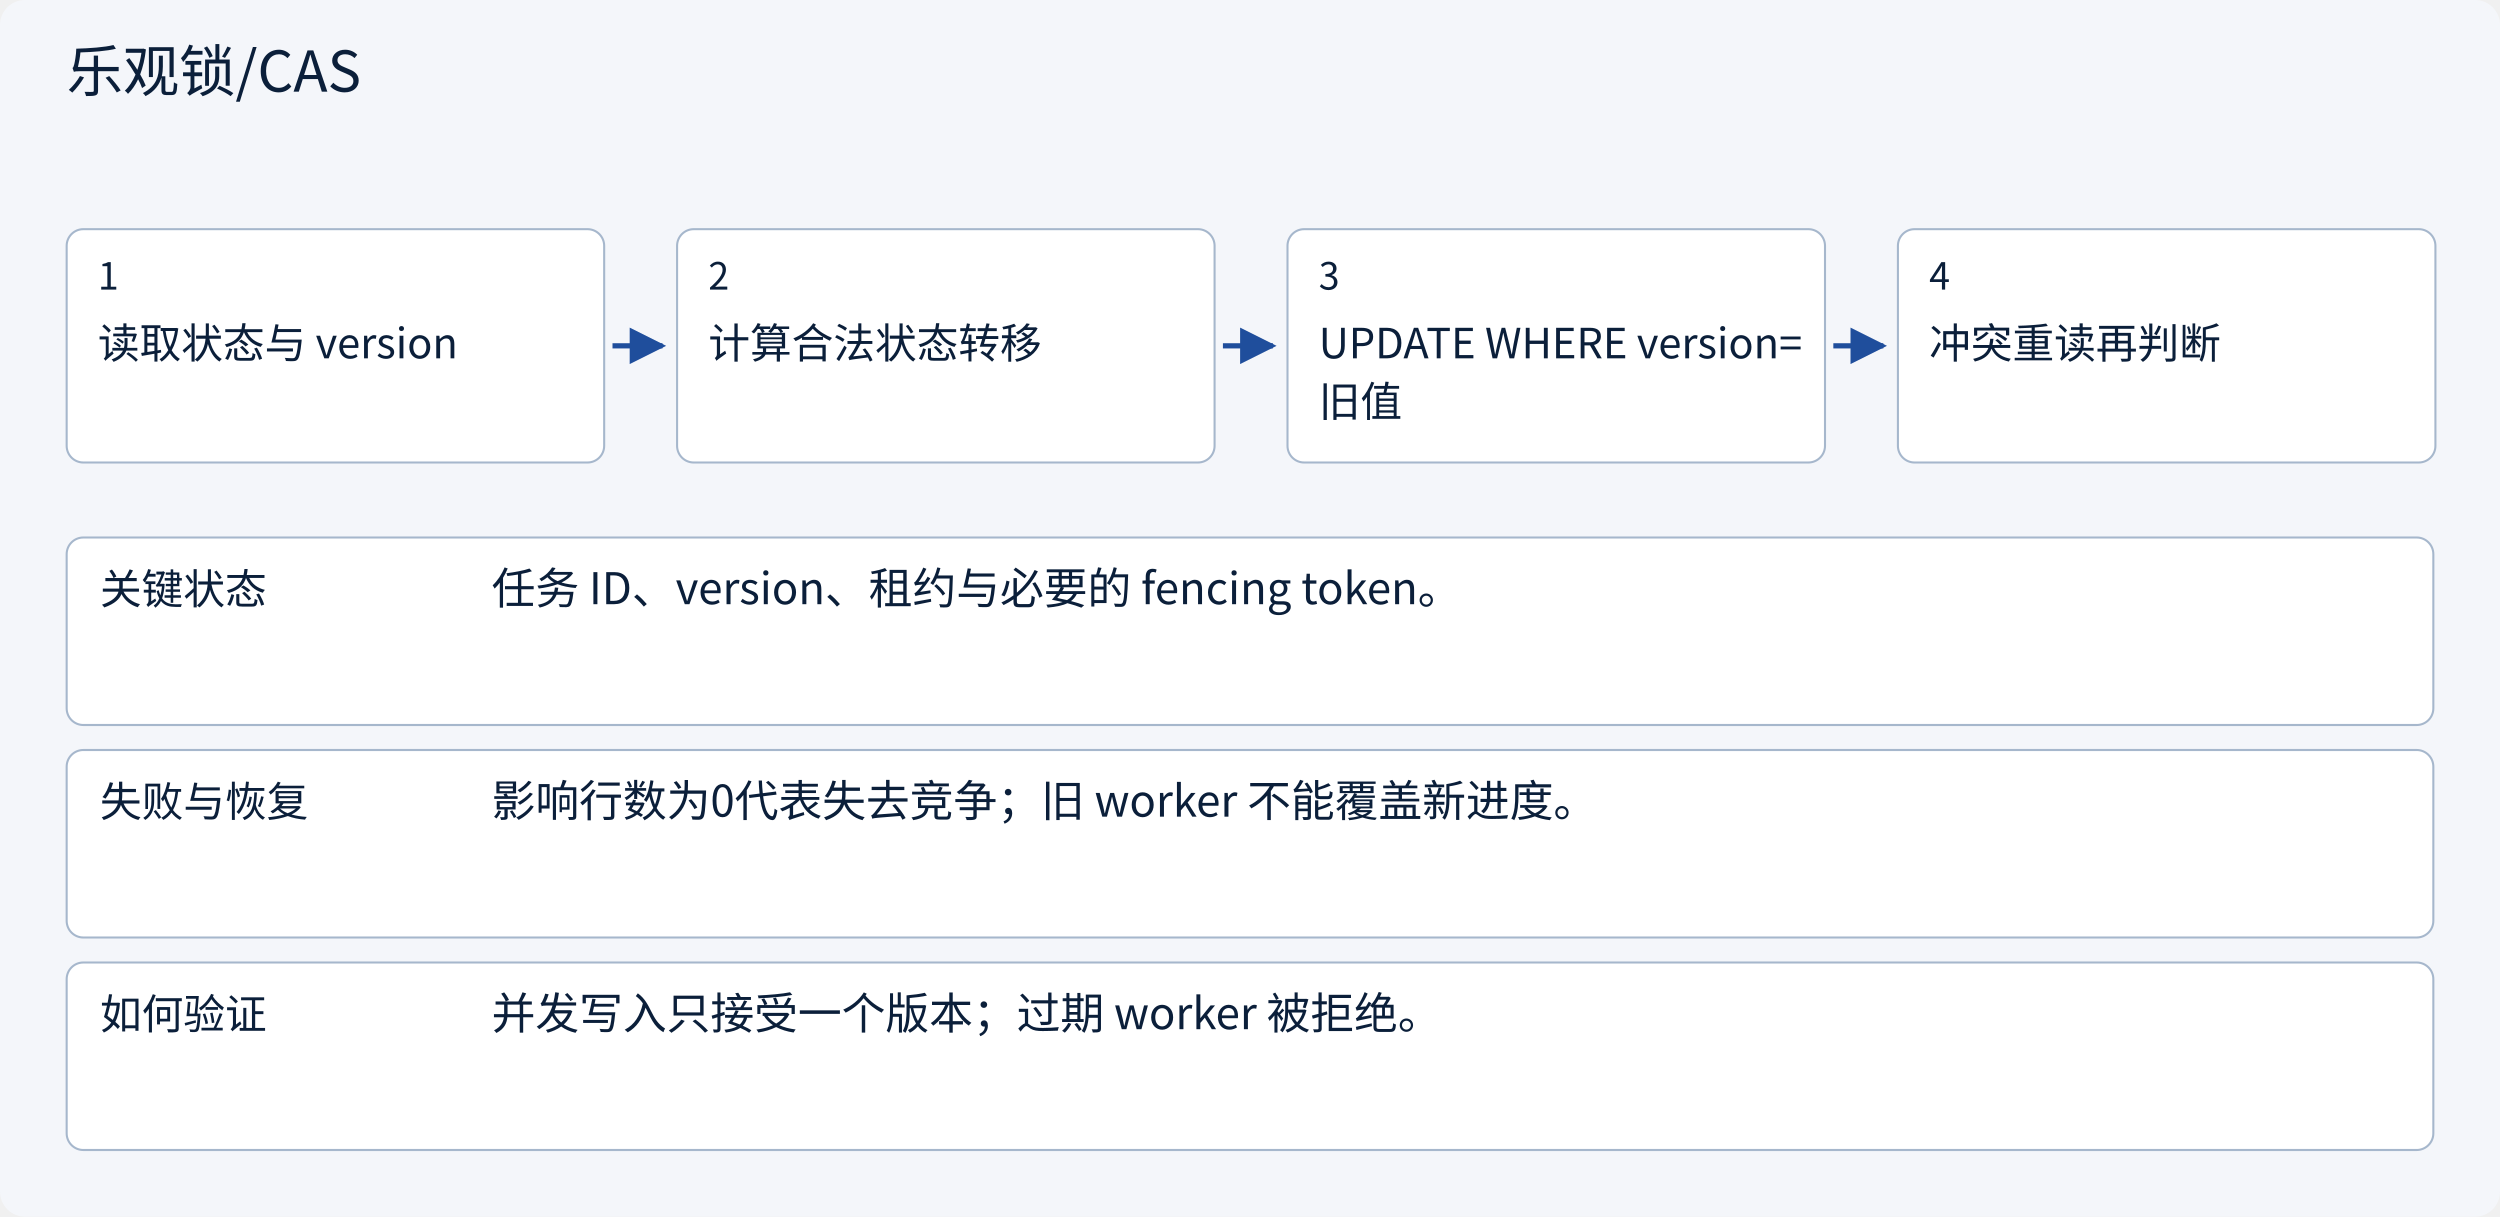
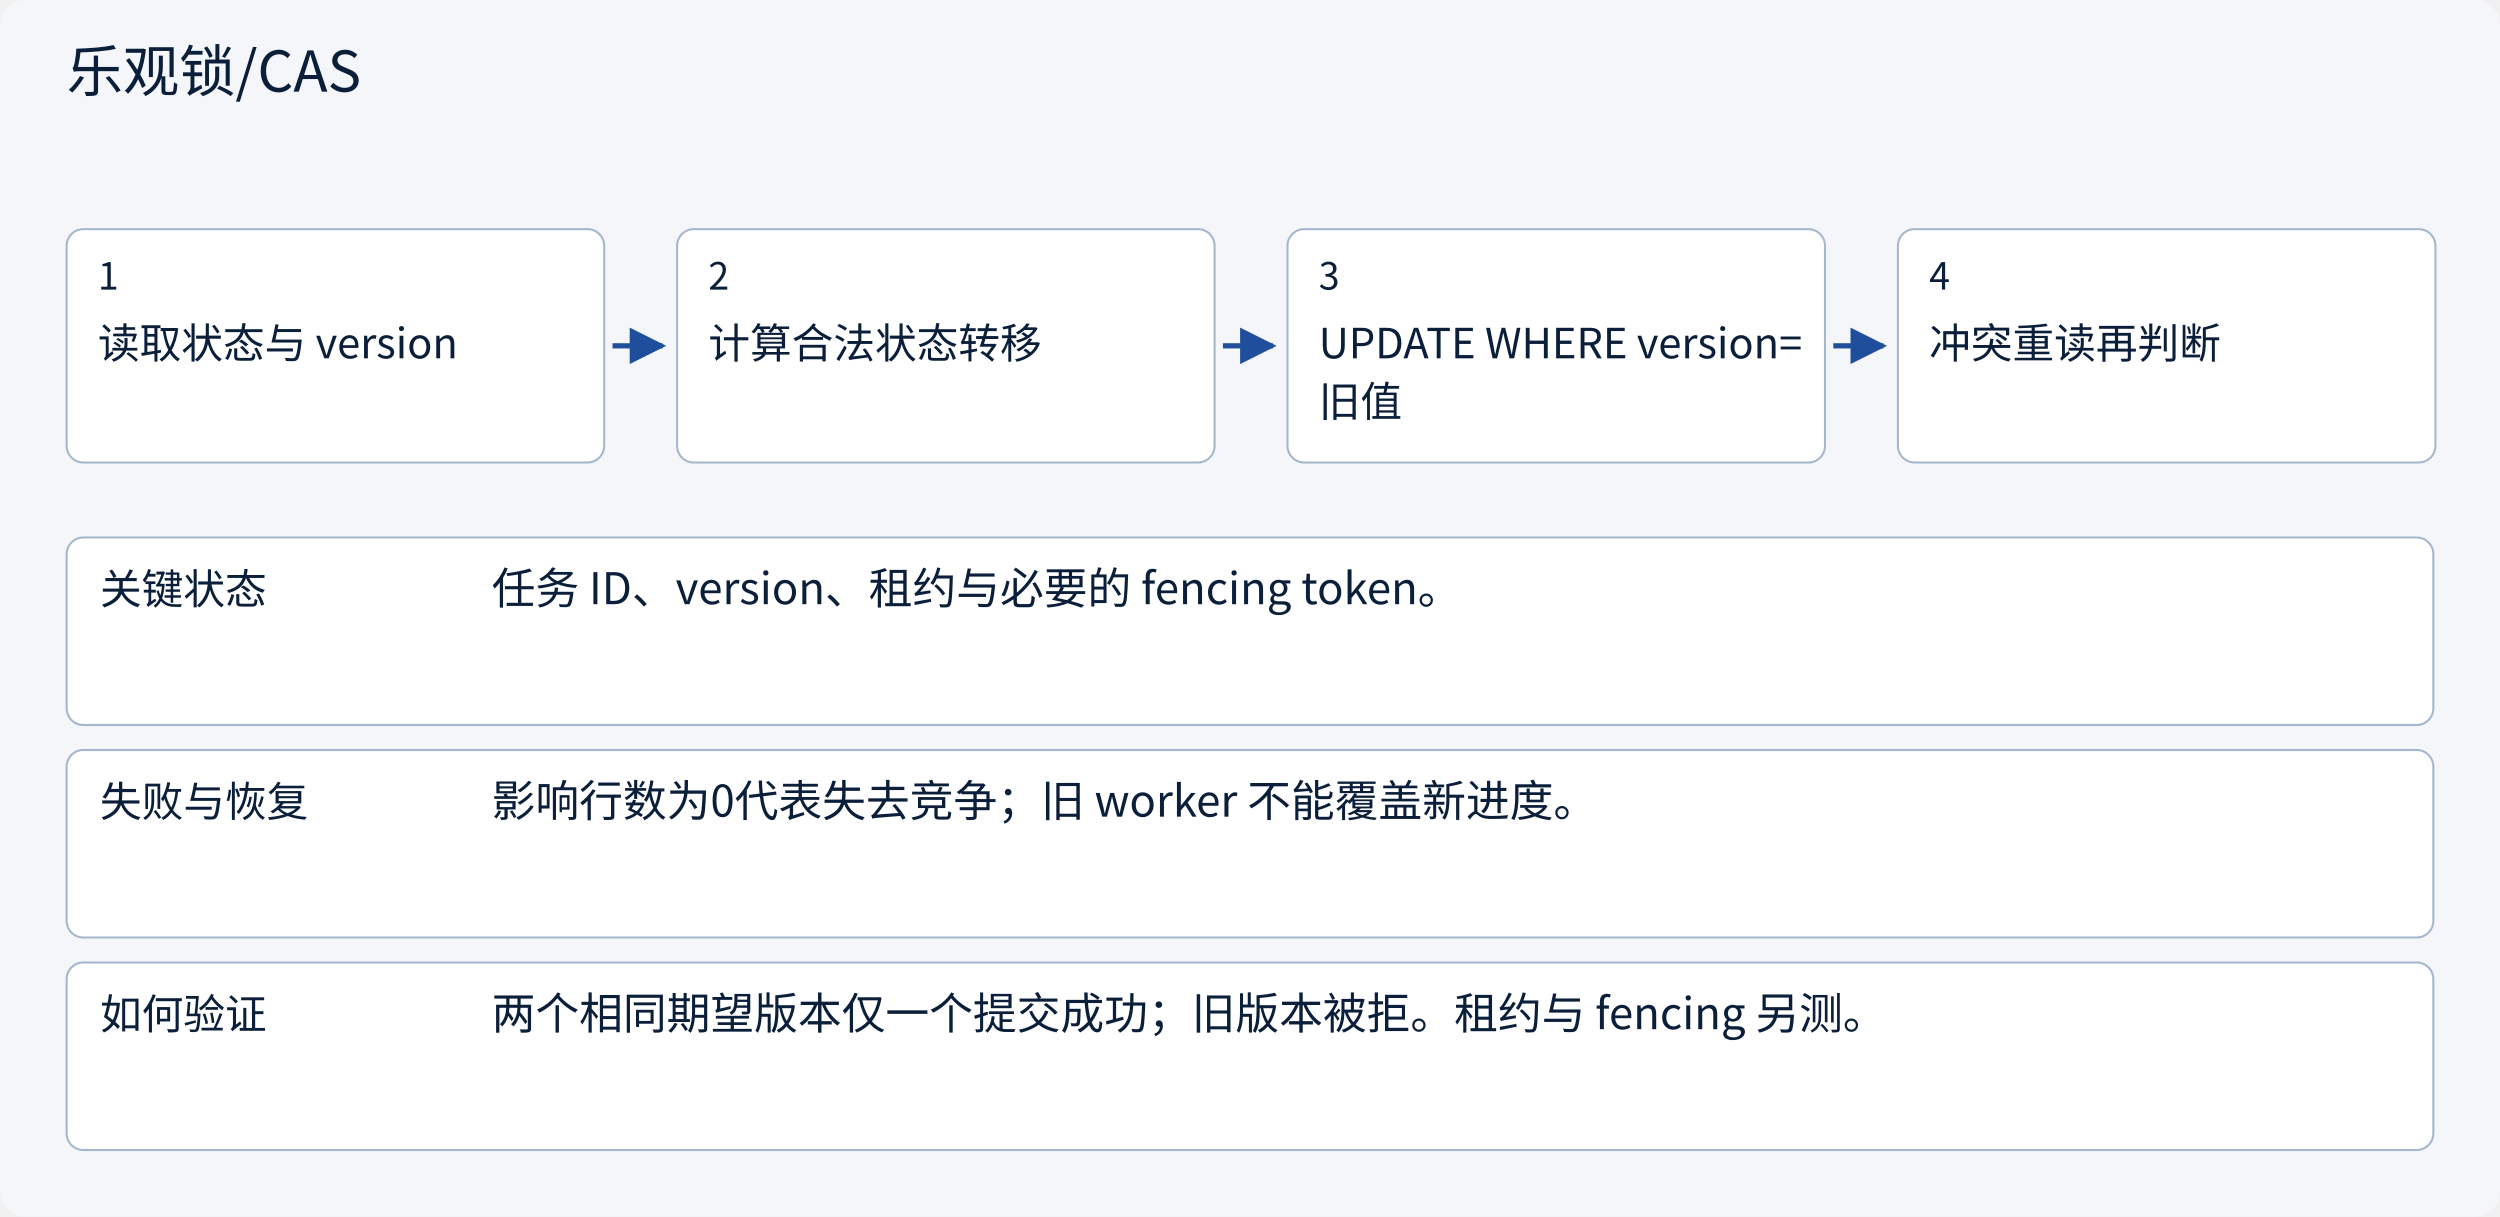
<svg xmlns="http://www.w3.org/2000/svg" viewBox="0 0 1200 584" width="1200" height="584" role="img" aria-labelledby="title desc">
  <defs>
    <marker id="arrow" viewBox="0 0 10 10" refX="9" refY="5" markerWidth="7" markerHeight="7" orient="auto">
      <path d="M0 0L10 5L0 10" fill="#1F4E9C" />
    </marker>
  </defs>
  <rect width="1200" height="584" rx="12" fill="#F4F6FA" />
  <g font-family="Noto Sans CJK SC,Microsoft YaHei,system-ui,sans-serif" fill="#0B1F3A">
    <text x="32" y="44" font-size="27" fill="#0B1F3A">乐观锁/CAS</text>
    <rect x="32" y="110" width="258" height="112" rx="8" fill="white" stroke="#A6B7CC" />
    <text x="47" y="139" font-size="18" fill="#0B1F3A">1</text>
    <text x="47" y="172" font-size="20" fill="#0B1F3A">读取状态与 version</text>
    <path d="M294 166.0L318 166.0" fill="none" stroke="#1F4E9C" stroke-width="2.5" marker-end="url(#arrow)" />
    <rect x="325" y="110" width="258" height="112" rx="8" fill="white" stroke="#A6B7CC" />
    <text x="340" y="139" font-size="18" fill="#0B1F3A">2</text>
    <text x="340" y="172" font-size="20" fill="#0B1F3A">计算合法状态转移</text>
    <path d="M587 166.0L611 166.0" fill="none" stroke="#1F4E9C" stroke-width="2.5" marker-end="url(#arrow)" />
    <rect x="618" y="110" width="258" height="112" rx="8" fill="white" stroke="#A6B7CC" />
    <text x="633" y="139" font-size="18" fill="#0B1F3A">3</text>
    <text x="633" y="172" font-size="20" fill="#0B1F3A">UPDATE WHERE version=</text>
    <text x="633" y="200" font-size="20" fill="#0B1F3A">旧值</text>
    <path d="M880 166.0L904 166.0" fill="none" stroke="#1F4E9C" stroke-width="2.5" marker-end="url(#arrow)" />
    <rect x="911" y="110" width="258" height="112" rx="8" fill="white" stroke="#A6B7CC" />
    <text x="926" y="139" font-size="18" fill="#0B1F3A">4</text>
    <text x="926" y="172" font-size="20" fill="#0B1F3A">冲突重读再判断</text>
    <rect x="32" y="258" width="1136" height="90" rx="8" fill="white" stroke="#A6B7CC" />
    <text x="48" y="290" font-size="20" fill="#0B1F3A">关键状态</text>
    <text x="236" y="290" font-size="21" fill="#0B1F3A">任务 ID、version、租约与必要的 fencing token。</text>
    <rect x="32" y="360" width="1136" height="90" rx="8" fill="white" stroke="#A6B7CC" />
    <text x="48" y="392" font-size="20" fill="#0B1F3A">失败与恢复</text>
    <text x="236" y="392" font-size="21" fill="#0B1F3A">影响行数为0代表失去竞争；旧 worker 不能覆盖新进度。</text>
    <rect x="32" y="462" width="1136" height="90" rx="8" fill="white" stroke="#A6B7CC" />
    <text x="48" y="494" font-size="20" fill="#0B1F3A">如何验证</text>
-     <text x="236" y="494" font-size="21" fill="#0B1F3A">并发写入只接受一个版本；过期 worker 被拒绝。</text>
+     <text x="236" y="494" font-size="21" fill="#0B1F3A">两个相同期望版本仅一个提交成功；旧版本被拒。租约与 fencing 另测。</text>
  </g>
</svg>
